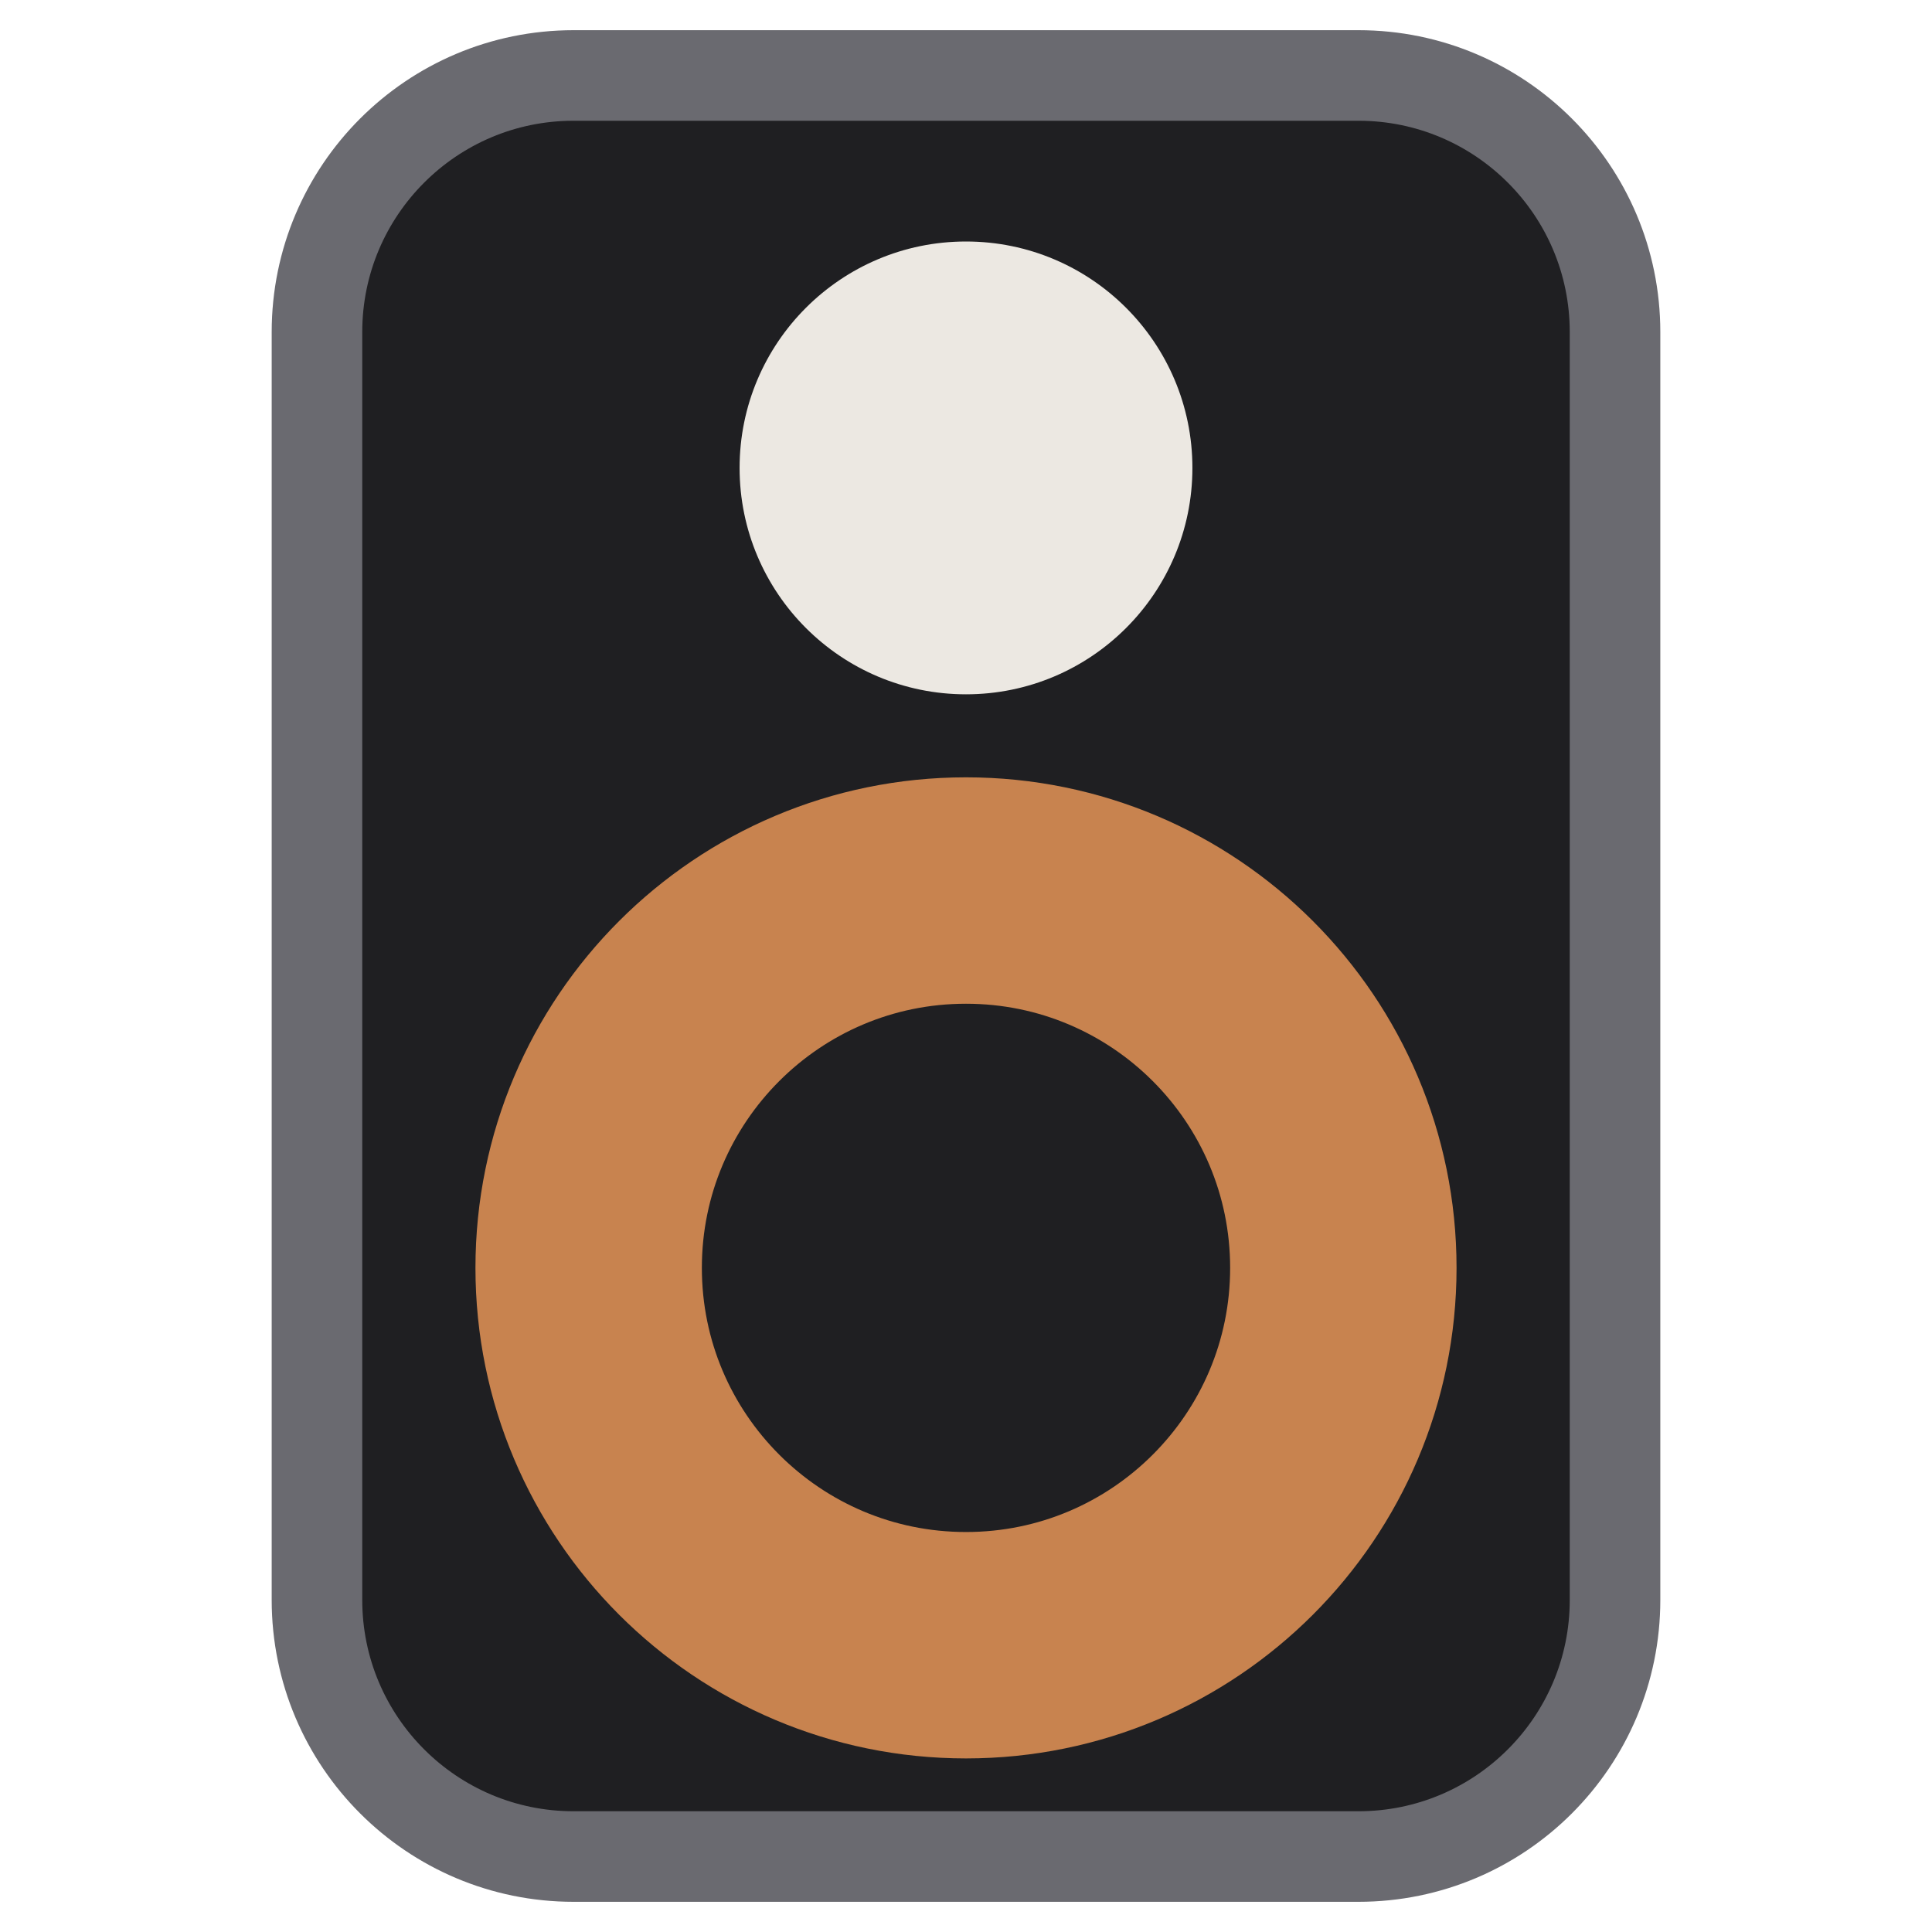
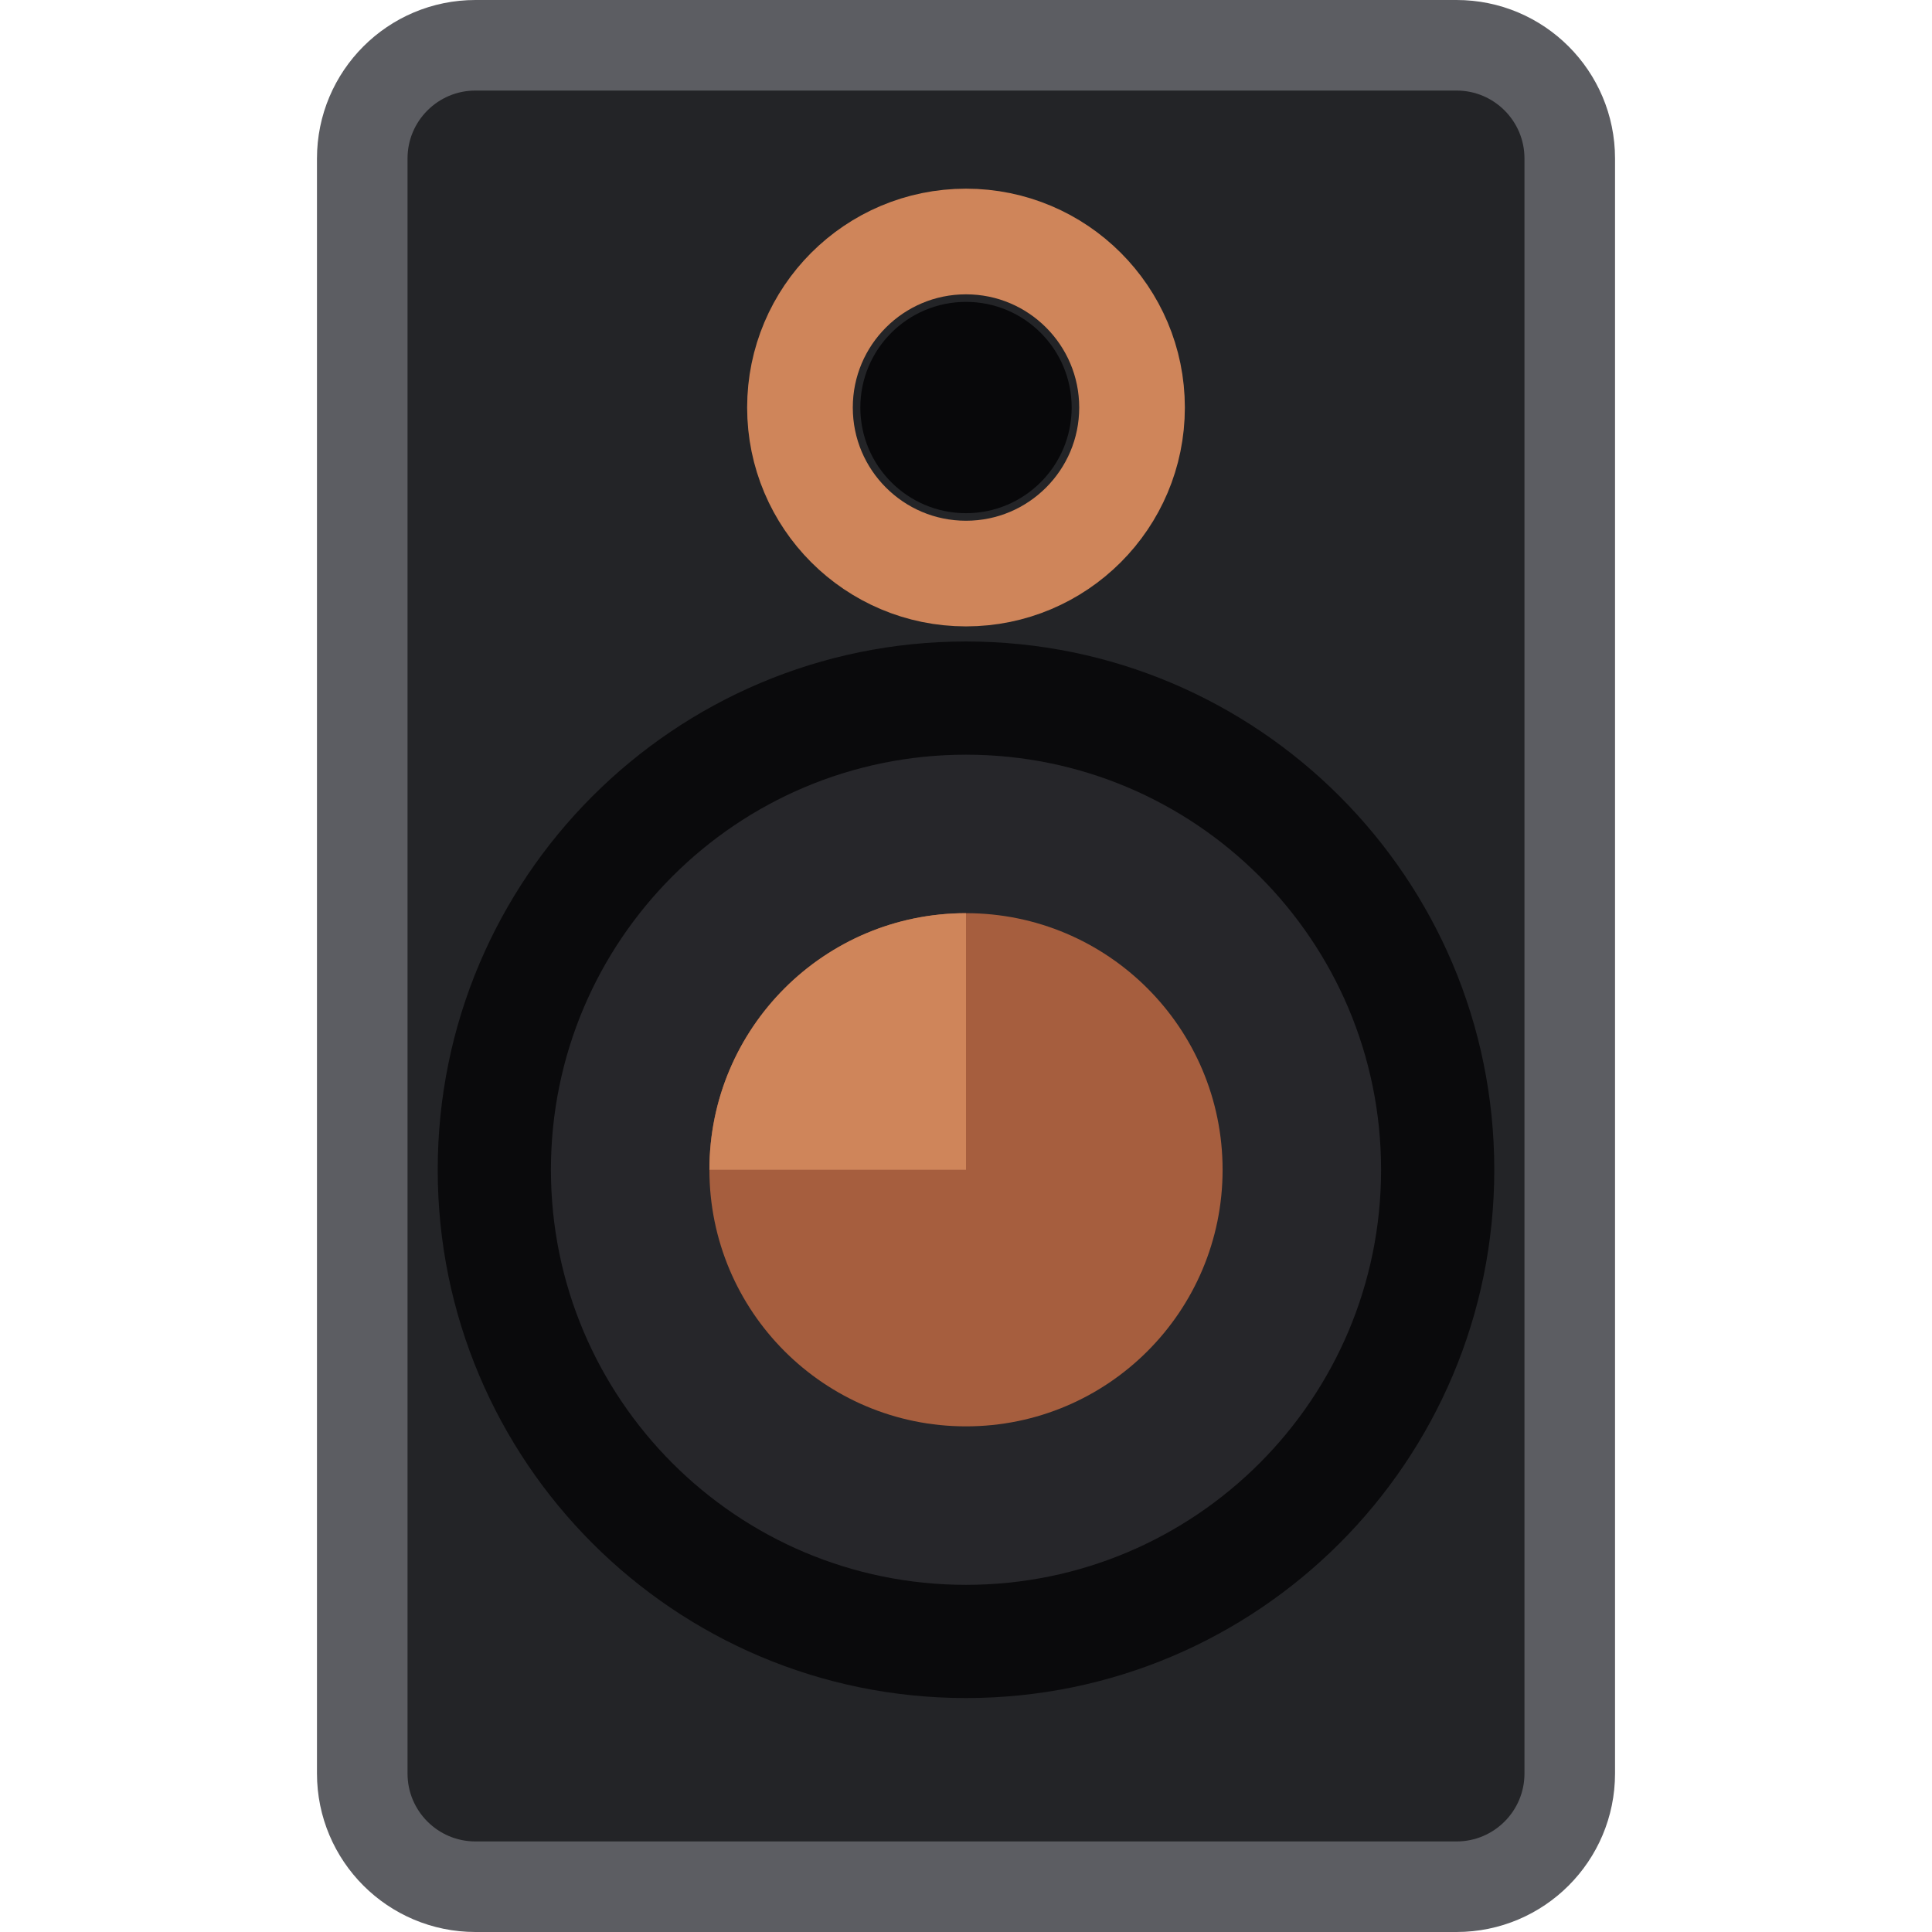
<svg xmlns="http://www.w3.org/2000/svg" viewBox="0 0 256 256" width="256" height="256">
-   <rect x="42" y="10" width="172" height="236" rx="34" fill="#1F1F22" stroke="#6A6A70" stroke-width="12" />
-   <circle cx="128" cy="62" r="30" fill="#ECE8E2" />
-   <circle cx="128" cy="168" r="50" fill="none" stroke="#C8834F" stroke-width="30" />
+   <rect x="48" y="6" width="160" height="244" rx="15" fill="#232427" stroke="#5C5D62" stroke-width="12" />
+   <circle cx="128" cy="54" r="22" fill="none" stroke="#CF855A" stroke-width="14" />
+   <circle cx="128" cy="54" r="14" fill="#08080A" />
+   <circle cx="128" cy="155" r="70" fill="#0A0A0C" />
+   <circle cx="128" cy="155" r="55" fill="#26262A" />
+   <circle cx="128" cy="155" r="34" fill="#A65E3E" />
+   <path d="M94 155A34 34 0 0 1 128 121L128 155Z" fill="#CF855A" />
</svg>
